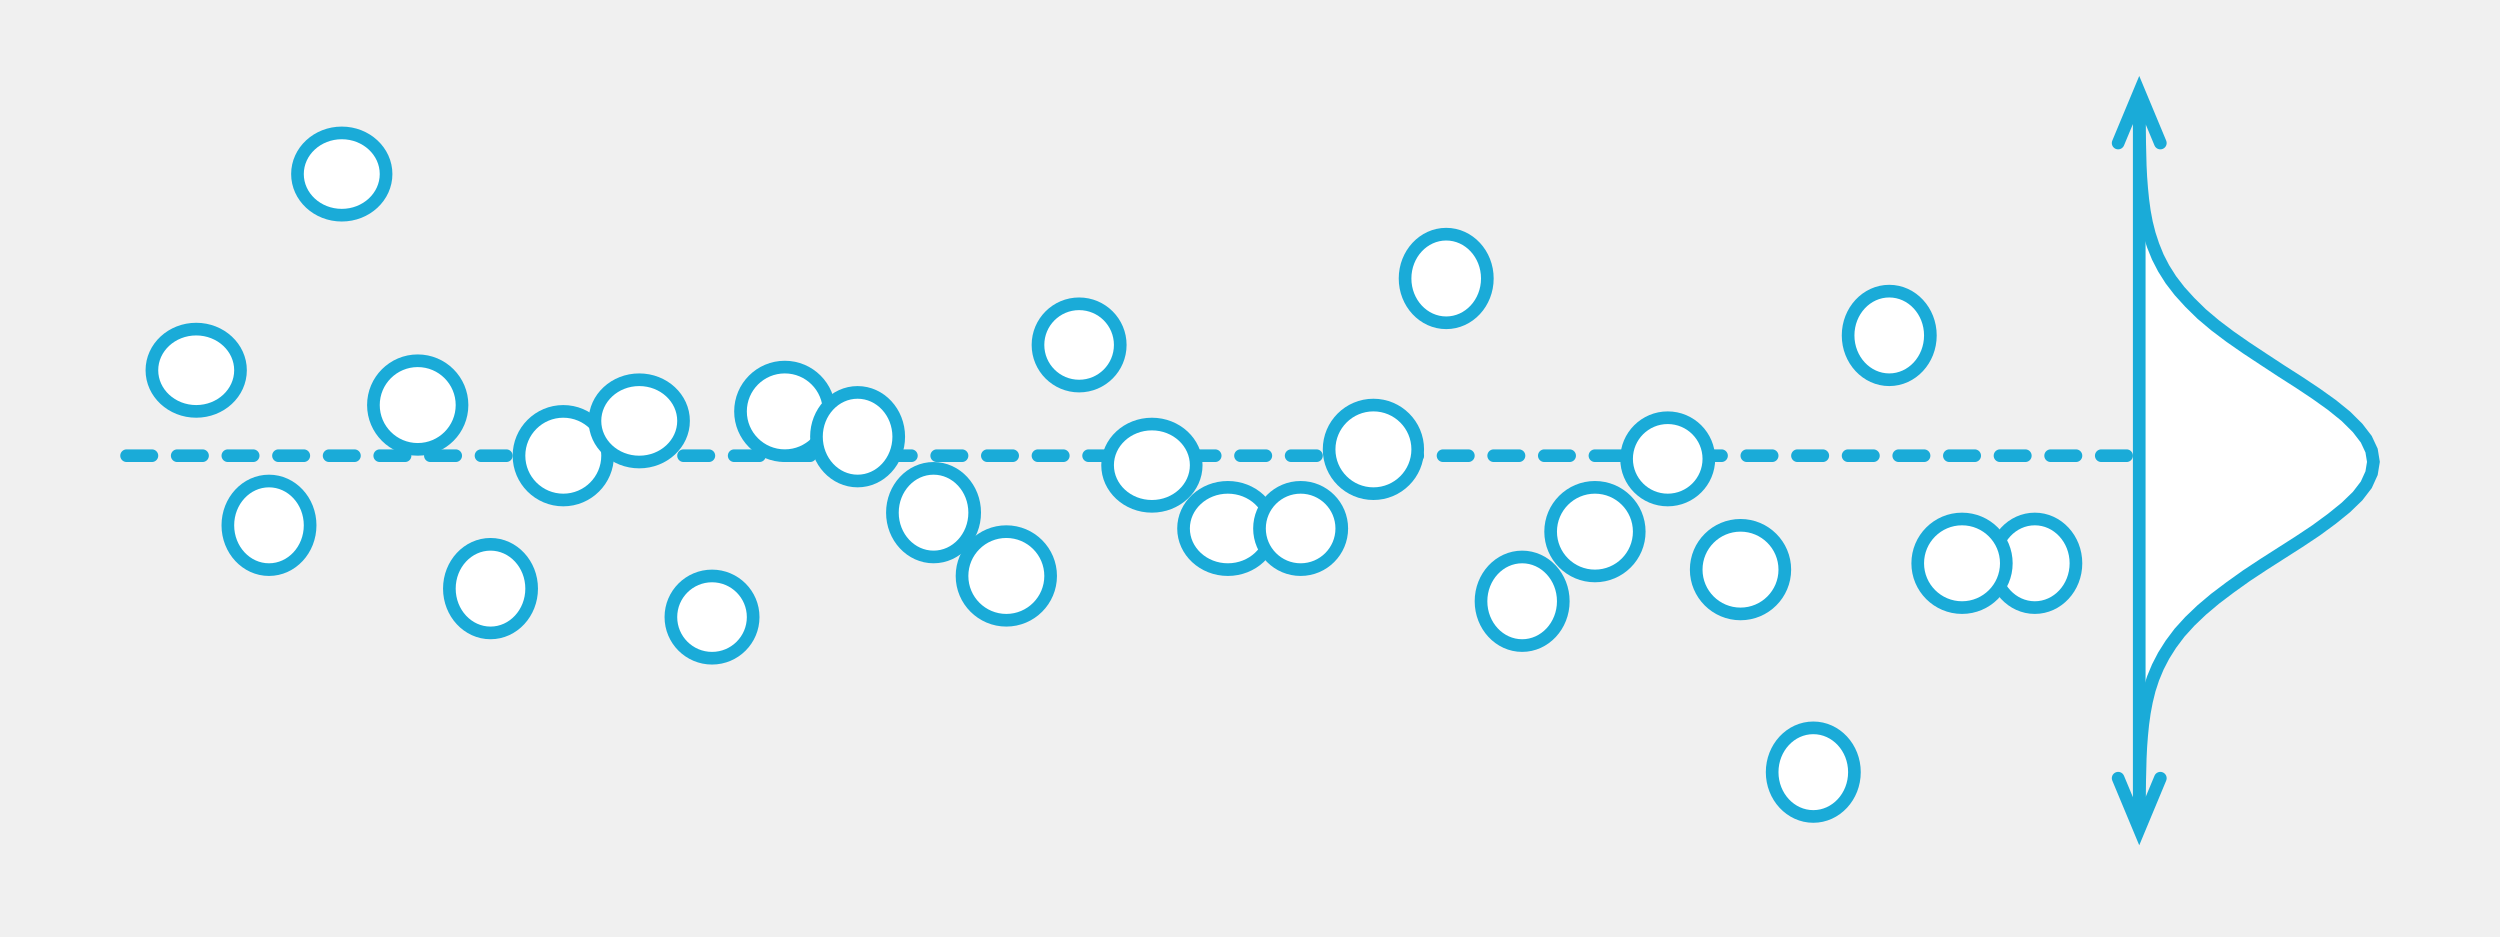
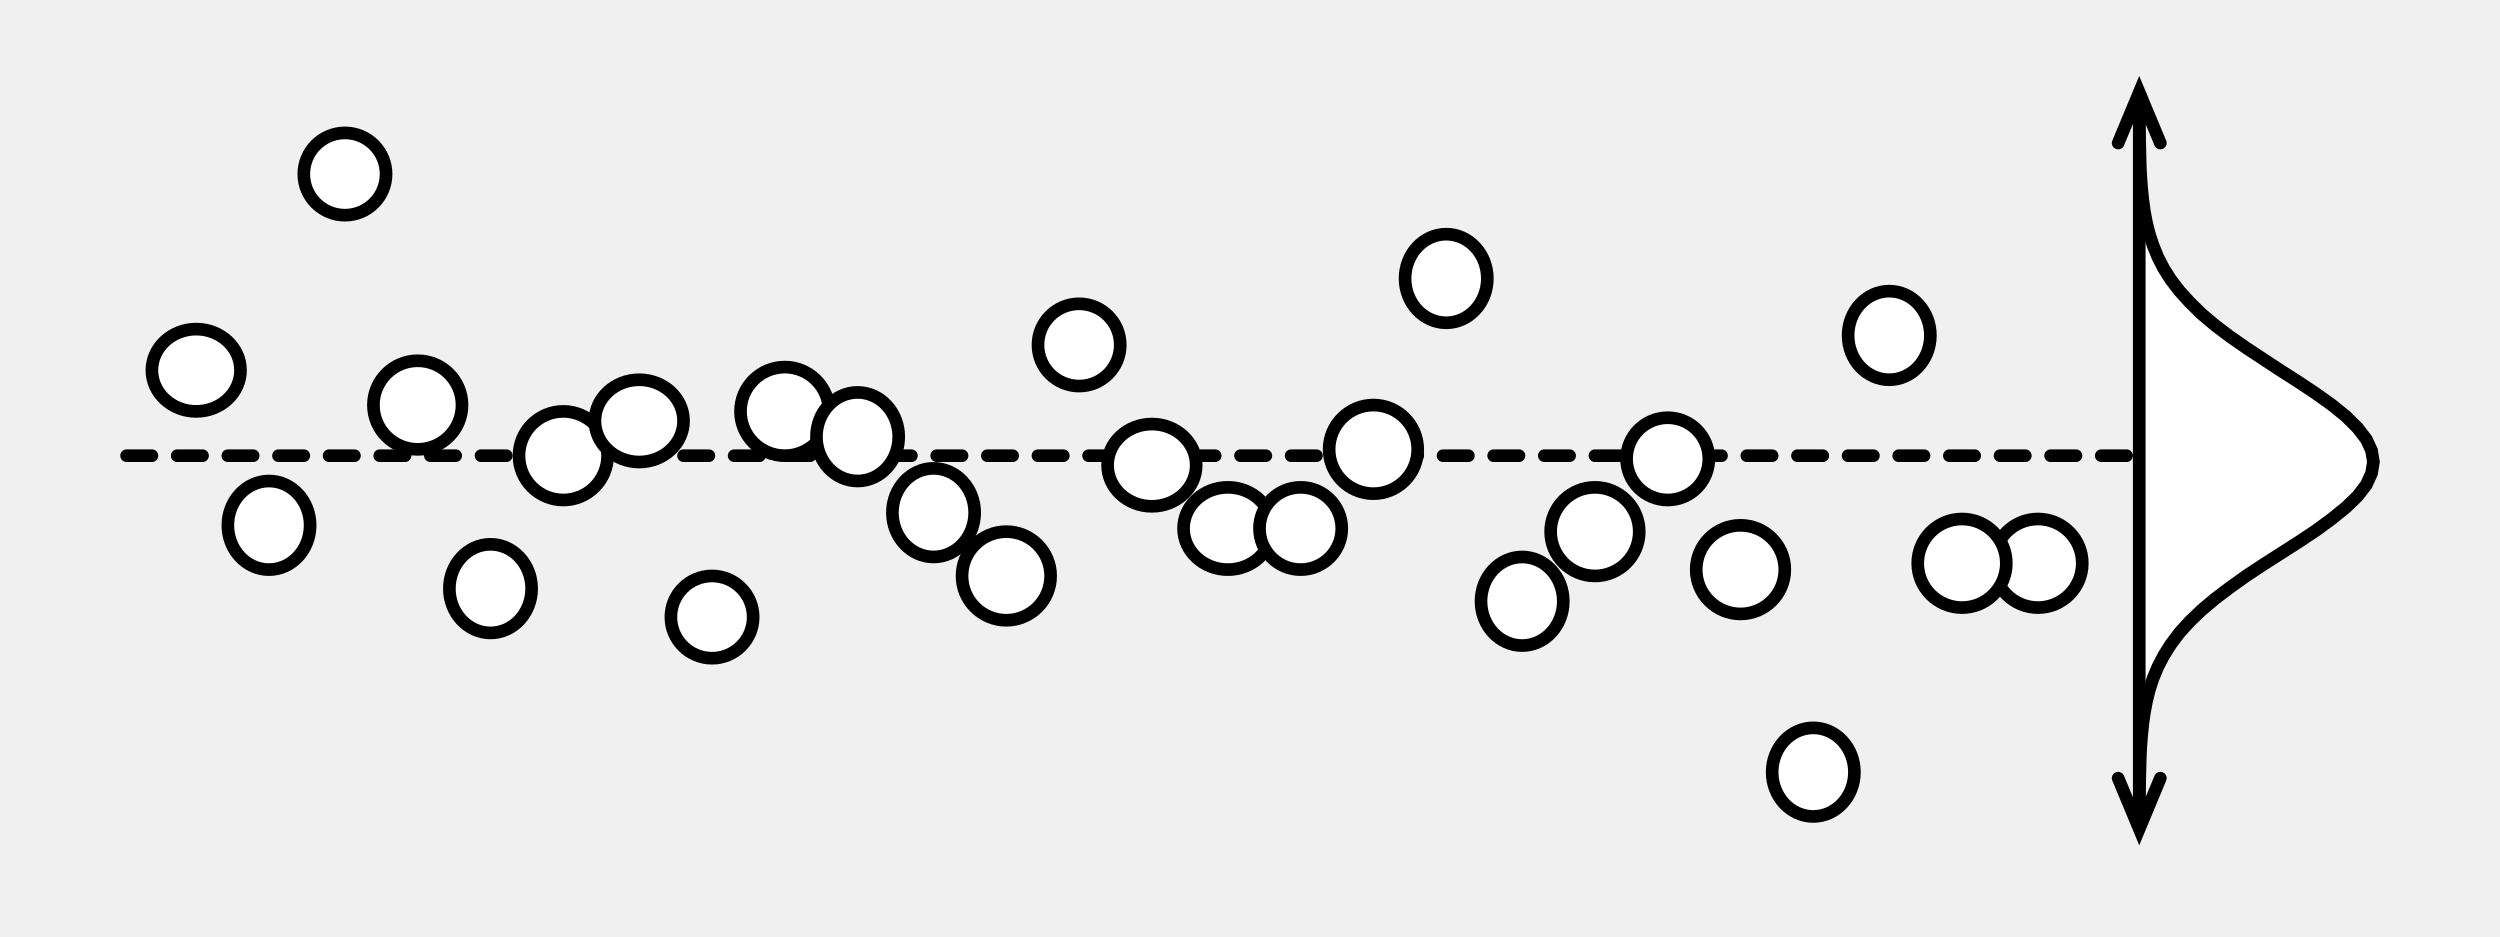
<svg xmlns="http://www.w3.org/2000/svg" width="395" height="148" overflow="hidden">
  <defs>
    <clipPath id="clip0">
-       <rect x="262" y="313" width="395" height="148" />
+       <rect x="-273" y="313" width="395" height="148" />
    </clipPath>
  </defs>
-   <g clip-path="url(#clip0)" transform="translate(-262 -313)">
-     <path d="M282 385 599.484 385" stroke="#1AABD8" stroke-width="2" stroke-linecap="round" stroke-miterlimit="8" stroke-dasharray="4 4" fill="#FFFFFF" fill-rule="evenodd" />
-     <path d="M321 377C321 373.134 324.134 370 328 370 331.866 370 335 373.134 335 377 335 380.866 331.866 384 328 384 324.134 384 321 380.866 321 377Z" stroke="#1AABD8" stroke-width="2" stroke-miterlimit="8" fill="#FFFFFF" fill-rule="evenodd" />
-     <path d="M333 406C333 402.134 335.91 399 339.5 399 343.09 399 346 402.134 346 406 346 409.866 343.09 413 339.5 413 335.91 413 333 409.866 333 406Z" stroke="#1AABD8" stroke-width="2" stroke-miterlimit="8" fill="#FFFFFF" fill-rule="evenodd" />
-     <path d="M344 385C344 381.134 347.134 378 351 378 354.866 378 358 381.134 358 385 358 388.866 354.866 392 351 392 347.134 392 344 388.866 344 385Z" stroke="#1AABD8" stroke-width="2" stroke-miterlimit="8" fill="#FFFFFF" fill-rule="evenodd" />
-     <path d="M368 410.5C368 406.91 370.91 404 374.5 404 378.09 404 381 406.91 381 410.5 381 414.09 378.09 417 374.5 417 370.91 417 368 414.09 368 410.5Z" stroke="#1AABD8" stroke-width="2" stroke-miterlimit="8" fill="#FFFFFF" fill-rule="evenodd" />
-     <path d="M379 378C379 374.134 382.134 371 386 371 389.866 371 393 374.134 393 378 393 381.866 389.866 385 386 385 382.134 385 379 381.866 379 378Z" stroke="#1AABD8" stroke-width="2" stroke-miterlimit="8" fill="#FFFFFF" fill-rule="evenodd" />
-     <path d="M391 382C391 378.134 393.91 375 397.5 375 401.09 375 404 378.134 404 382 404 385.866 401.09 389 397.5 389 393.91 389 391 385.866 391 382Z" stroke="#1AABD8" stroke-width="2" stroke-miterlimit="8" fill="#FFFFFF" fill-rule="evenodd" />
-     <path d="M414 404C414 400.134 417.134 397 421 397 424.866 397 428 400.134 428 404 428 407.866 424.866 411 421 411 417.134 411 414 407.866 414 404Z" stroke="#1AABD8" stroke-width="2" stroke-miterlimit="8" fill="#FFFFFF" fill-rule="evenodd" />
-     <path d="M426 367.5C426 363.91 428.91 361 432.5 361 436.09 361 439 363.91 439 367.5 439 371.09 436.09 374 432.5 374 428.91 374 426 371.09 426 367.5Z" stroke="#1AABD8" stroke-width="2" stroke-miterlimit="8" fill="#FFFFFF" fill-rule="evenodd" />
-     <path d="M449 396.5C449 392.91 452.134 390 456 390 459.866 390 463 392.91 463 396.5 463 400.09 459.866 403 456 403 452.134 403 449 400.09 449 396.5Z" stroke="#1AABD8" stroke-width="2" stroke-miterlimit="8" fill="#FFFFFF" fill-rule="evenodd" />
-     <path d="M461 396.5C461 392.91 463.91 390 467.5 390 471.09 390 474 392.91 474 396.5 474 400.09 471.09 403 467.5 403 463.91 403 461 400.09 461 396.5Z" stroke="#1AABD8" stroke-width="2" stroke-miterlimit="8" fill="#FFFFFF" fill-rule="evenodd" />
-     <path d="M472 384C472 380.134 475.134 377 479 377 482.866 377 486 380.134 486 384 486 387.866 482.866 391 479 391 475.134 391 472 387.866 472 384Z" stroke="#1AABD8" stroke-width="2" stroke-miterlimit="8" fill="#FFFFFF" fill-rule="evenodd" />
-     <path d="M484 357C484 353.134 486.91 350 490.5 350 494.09 350 497 353.134 497 357 497 360.866 494.09 364 490.5 364 486.91 364 484 360.866 484 357Z" stroke="#1AABD8" stroke-width="2" stroke-miterlimit="8" fill="#FFFFFF" fill-rule="evenodd" />
-     <path d="M507 397C507 393.134 510.134 390 514 390 517.866 390 521 393.134 521 397 521 400.866 517.866 404 514 404 510.134 404 507 400.866 507 397Z" stroke="#1AABD8" stroke-width="2" stroke-miterlimit="8" fill="#FFFFFF" fill-rule="evenodd" />
-     <path d="M298 396C298 392.134 300.91 389 304.5 389 308.09 389 311 392.134 311 396 311 399.866 308.09 403 304.5 403 300.91 403 298 399.866 298 396Z" stroke="#1AABD8" stroke-width="2" stroke-miterlimit="8" fill="#FFFFFF" fill-rule="evenodd" />
-     <path d="M286 371.5C286 367.91 289.134 365 293 365 296.866 365 300 367.91 300 371.5 300 375.09 296.866 378 293 378 289.134 378 286 375.09 286 371.5Z" stroke="#1AABD8" stroke-width="2" stroke-miterlimit="8" fill="#FFFFFF" fill-rule="evenodd" />
-     <path d="M519 385.5C519 381.91 521.91 379 525.5 379 529.09 379 532 381.91 532 385.5 532 389.09 529.09 392 525.5 392 521.91 392 519 389.09 519 385.5Z" stroke="#1AABD8" stroke-width="2" stroke-miterlimit="8" fill="#FFFFFF" fill-rule="evenodd" />
-     <path d="M530 403C530 399.134 533.134 396 537 396 540.866 396 544 399.134 544 403 544 406.866 540.866 410 537 410 533.134 410 530 406.866 530 403Z" stroke="#1AABD8" stroke-width="2" stroke-miterlimit="8" fill="#FFFFFF" fill-rule="evenodd" />
-     <path d="M554 366C554 362.134 556.91 359 560.5 359 564.09 359 567 362.134 567 366 567 369.866 564.09 373 560.5 373 556.91 373 554 369.866 554 366Z" stroke="#1AABD8" stroke-width="2" stroke-miterlimit="8" fill="#FFFFFF" fill-rule="evenodd" />
-     <path d="M577 402C577 398.134 579.91 395 583.5 395 587.09 395 590 398.134 590 402 590 405.866 587.09 409 583.5 409 579.91 409 577 405.866 577 402Z" stroke="#1AABD8" stroke-width="2" stroke-miterlimit="8" fill="#FFFFFF" fill-rule="evenodd" />
-     <path d="M437 386.5C437 382.91 440.134 380 444 380 447.866 380 451 382.91 451 386.5 451 390.09 447.866 393 444 393 440.134 393 437 390.09 437 386.5Z" stroke="#1AABD8" stroke-width="2" stroke-miterlimit="8" fill="#FFFFFF" fill-rule="evenodd" />
-     <path d="M403 394C403 390.134 405.91 387 409.5 387 413.09 387 416 390.134 416 394 416 397.866 413.09 401 409.5 401 405.91 401 403 397.866 403 394Z" stroke="#1AABD8" stroke-width="2" stroke-miterlimit="8" fill="#FFFFFF" fill-rule="evenodd" />
-     <path d="M356 379.5C356 375.91 359.134 373 363 373 366.866 373 370 375.91 370 379.5 370 383.09 366.866 386 363 386 359.134 386 356 383.09 356 379.5Z" stroke="#1AABD8" stroke-width="2" stroke-miterlimit="8" fill="#FFFFFF" fill-rule="evenodd" />
-     <path d="M309 340.5C309 336.91 312.134 334 316 334 319.866 334 323 336.91 323 340.5 323 344.09 319.866 347 316 347 312.134 347 309 344.09 309 340.5Z" stroke="#1AABD8" stroke-width="2" stroke-miterlimit="8" fill="#FFFFFF" fill-rule="evenodd" />
-     <path d="M496 408C496 404.134 498.91 401 502.5 401 506.09 401 509 404.134 509 408 509 411.866 506.09 415 502.5 415 498.91 415 496 411.866 496 408Z" stroke="#1AABD8" stroke-width="2" stroke-miterlimit="8" fill="#FFFFFF" fill-rule="evenodd" />
-     <path d="M542 435C542 431.134 544.91 428 548.5 428 552.09 428 555 431.134 555 435 555 438.866 552.09 442 548.5 442 544.91 442 542 438.866 542 435Z" stroke="#1AABD8" stroke-width="2" stroke-miterlimit="8" fill="#FFFFFF" fill-rule="evenodd" />
-     <path d="M565 402C565 398.134 568.134 395 572 395 575.866 395 579 398.134 579 402 579 405.866 575.866 409 572 409 568.134 409 565 405.866 565 402Z" stroke="#1AABD8" stroke-width="2" stroke-miterlimit="8" fill="#FFFFFF" fill-rule="evenodd" />
-     <path d="M600 332 600.023 333.789 600.068 335.579 600.113 337.417 600.158 339.206 600.248 340.996 600.384 342.785 600.564 344.575 600.813 346.413 601.151 348.202 601.603 349.992 602.19 351.781 602.935 353.619 603.86 355.409 604.989 357.198 606.366 358.988 607.992 360.777 609.865 362.615 611.987 364.405 614.358 366.194 616.931 367.984 619.64 369.773 622.439 371.611 625.239 373.401 627.925 375.19 630.431 376.98 632.643 378.769 634.494 380.607 635.871 382.397 636.707 384.186 637 385.976 636.707 387.765 635.871 389.603 634.494 391.393 632.643 393.182 630.431 394.972 627.925 396.81 625.239 398.599 622.439 400.389 619.64 402.178 616.931 403.968 614.358 405.806 611.987 407.595 609.865 409.385 607.992 411.174 606.366 412.964 604.989 414.802 603.86 416.591 602.935 418.381 602.19 420.17 601.603 421.96 601.151 423.798 600.813 425.587 600.564 427.377 600.384 429.166 600.248 430.956 600.158 432.793 600.113 434.583 600.068 436.373 600.023 438.162 600 440" stroke="#1AABD8" stroke-width="2" stroke-miterlimit="8" fill="#FFFFFF" fill-rule="evenodd" />
-     <path d="M601 327.6 601 443.956 599 443.956 599 327.6ZM595.744 335.215 600 325 604.256 335.215C604.469 335.725 604.228 336.311 603.718 336.523 603.208 336.736 602.623 336.494 602.41 335.985L599.077 327.985 600.923 327.985 597.59 335.985C597.377 336.494 596.792 336.736 596.282 336.523 595.772 336.311 595.531 335.725 595.744 335.215ZM604.257 436.34 600 446.556 595.744 436.34C595.531 435.83 595.772 435.245 596.282 435.033 596.792 434.82 597.377 435.061 597.59 435.571L600.923 443.571 599.077 443.571 602.41 435.571C602.623 435.061 603.208 434.82 603.718 435.033 604.228 435.245 604.469 435.83 604.257 436.34Z" fill="#1AABD8" />
+   <g clip-path="url(#clip0)" transform="translate(273 -313)">
+     <path d="M-253 385 64.484 385" stroke="#000000" stroke-width="2" stroke-linecap="round" stroke-miterlimit="8" stroke-dasharray="4 4" fill="#FFFFFF" fill-rule="evenodd" />
+     <path d="M-214 377C-214 373.134-210.866 370-207 370-203.134 370-200 373.134-200 377-200 380.866-203.134 384-207 384-210.866 384-214 380.866-214 377Z" stroke="#000000" stroke-width="2" stroke-miterlimit="8" fill="#FFFFFF" fill-rule="evenodd" />
+     <path d="M-202 406C-202 402.134-199.09 399-195.5 399-191.91 399-189 402.134-189 406-189 409.866-191.91 413-195.5 413-199.09 413-202 409.866-202 406Z" stroke="#000000" stroke-width="2" stroke-miterlimit="8" fill="#FFFFFF" fill-rule="evenodd" />
+     <path d="M-191 385C-191 381.134-187.866 378-184 378-180.134 378-177 381.134-177 385-177 388.866-180.134 392-184 392-187.866 392-191 388.866-191 385Z" stroke="#000000" stroke-width="2" stroke-miterlimit="8" fill="#FFFFFF" fill-rule="evenodd" />
+     <path d="M-167 410.5C-167 406.91-164.09 404-160.5 404-156.91 404-154 406.91-154 410.5-154 414.09-156.91 417-160.5 417-164.09 417-167 414.09-167 410.5Z" stroke="#000000" stroke-width="2" stroke-miterlimit="8" fill="#FFFFFF" fill-rule="evenodd" />
+     <path d="M-156 378C-156 374.134-152.866 371-149 371-145.134 371-142 374.134-142 378-142 381.866-145.134 385-149 385-152.866 385-156 381.866-156 378Z" stroke="#000000" stroke-width="2" stroke-miterlimit="8" fill="#FFFFFF" fill-rule="evenodd" />
+     <path d="M-144 382C-144 378.134-141.09 375-137.5 375-133.91 375-131 378.134-131 382-131 385.866-133.91 389-137.5 389-141.09 389-144 385.866-144 382Z" stroke="#000000" stroke-width="2" stroke-miterlimit="8" fill="#FFFFFF" fill-rule="evenodd" />
+     <path d="M-121 404C-121 400.134-117.866 397-114 397-110.134 397-107 400.134-107 404-107 407.866-110.134 411-114 411-117.866 411-121 407.866-121 404Z" stroke="#000000" stroke-width="2" stroke-miterlimit="8" fill="#FFFFFF" fill-rule="evenodd" />
+     <path d="M-109 367.5C-109 363.91-106.09 361-102.5 361-98.91 361-96 363.91-96 367.5-96 371.09-98.91 374-102.5 374-106.09 374-109 371.09-109 367.5Z" stroke="#000000" stroke-width="2" stroke-miterlimit="8" fill="#FFFFFF" fill-rule="evenodd" />
+     <path d="M-86 396.5C-86 392.91-82.866 390-79 390-75.134 390-72 392.91-72 396.5-72 400.09-75.134 403-79 403-82.866 403-86 400.09-86 396.5Z" stroke="#000000" stroke-width="2" stroke-miterlimit="8" fill="#FFFFFF" fill-rule="evenodd" />
+     <path d="M-74 396.5C-74 392.91-71.09 390-67.5 390-63.91 390-61 392.91-61 396.5-61 400.09-63.91 403-67.5 403-71.09 403-74 400.09-74 396.5Z" stroke="#000000" stroke-width="2" stroke-miterlimit="8" fill="#FFFFFF" fill-rule="evenodd" />
+     <path d="M-63 384C-63 380.134-59.866 377-56 377-52.134 377-49 380.134-49 384-49 387.866-52.134 391-56 391-59.866 391-63 387.866-63 384Z" stroke="#000000" stroke-width="2" stroke-miterlimit="8" fill="#FFFFFF" fill-rule="evenodd" />
+     <path d="M-51 357C-51 353.134-48.09 350-44.5 350-40.91 350-38 353.134-38 357-38 360.866-40.91 364-44.5 364-48.09 364-51 360.866-51 357Z" stroke="#000000" stroke-width="2" stroke-miterlimit="8" fill="#FFFFFF" fill-rule="evenodd" />
+     <path d="M-28 397C-28 393.134-24.866 390-21 390-17.134 390-14 393.134-14 397-14 400.866-17.134 404-21 404-24.866 404-28 400.866-28 397Z" stroke="#000000" stroke-width="2" stroke-miterlimit="8" fill="#FFFFFF" fill-rule="evenodd" />
+     <path d="M-237 396C-237 392.134-234.09 389-230.5 389-226.91 389-224 392.134-224 396-224 399.866-226.91 403-230.5 403-234.09 403-237 399.866-237 396Z" stroke="#000000" stroke-width="2" stroke-miterlimit="8" fill="#FFFFFF" fill-rule="evenodd" />
+     <path d="M-249 371.5C-249 367.91-245.866 365-242 365-238.134 365-235 367.91-235 371.5-235 375.09-238.134 378-242 378-245.866 378-249 375.09-249 371.5Z" stroke="#000000" stroke-width="2" stroke-miterlimit="8" fill="#FFFFFF" fill-rule="evenodd" />
+     <path d="M-16 385.5C-16 381.91-13.09 379-9.5 379-5.91 379-3 381.91-3 385.5-3 389.09-5.91 392-9.5 392-13.09 392-16 389.09-16 385.5Z" stroke="#000000" stroke-width="2" stroke-miterlimit="8" fill="#FFFFFF" fill-rule="evenodd" />
+     <path d="M-5 403C-5 399.134-1.866 396 2 396 5.866 396 9 399.134 9 403 9 406.866 5.866 410 2 410-1.866 410-5 406.866-5 403Z" stroke="#000000" stroke-width="2" stroke-miterlimit="8" fill="#FFFFFF" fill-rule="evenodd" />
+     <path d="M19 366C19 362.134 21.91 359 25.5 359 29.09 359 32 362.134 32 366 32 369.866 29.09 373 25.5 373 21.91 373 19 369.866 19 366Z" stroke="#000000" stroke-width="2" stroke-miterlimit="8" fill="#FFFFFF" fill-rule="evenodd" />
+     <path d="M42 402C42 398.134 45.134 395 49 395 52.866 395 56 398.134 56 402 56 405.866 52.866 409 49 409 45.134 409 42 405.866 42 402Z" stroke="#000000" stroke-width="2" stroke-miterlimit="8" fill="#FFFFFF" fill-rule="evenodd" />
+     <path d="M-98 386.5C-98 382.91-94.866 380-91 380-87.134 380-84 382.91-84 386.5-84 390.09-87.134 393-91 393-94.866 393-98 390.09-98 386.5Z" stroke="#000000" stroke-width="2" stroke-miterlimit="8" fill="#FFFFFF" fill-rule="evenodd" />
+     <path d="M-132 394C-132 390.134-129.09 387-125.5 387-121.91 387-119 390.134-119 394-119 397.866-121.91 401-125.5 401-129.09 401-132 397.866-132 394Z" stroke="#000000" stroke-width="2" stroke-miterlimit="8" fill="#FFFFFF" fill-rule="evenodd" />
+     <path d="M-179 379.5C-179 375.91-175.866 373-172 373-168.134 373-165 375.91-165 379.5-165 383.09-168.134 386-172 386-175.866 386-179 383.09-179 379.5Z" stroke="#000000" stroke-width="2" stroke-miterlimit="8" fill="#FFFFFF" fill-rule="evenodd" />
+     <path d="M-225 340.5C-225 336.91-222.09 334-218.5 334-214.91 334-212 336.91-212 340.5-212 344.09-214.91 347-218.5 347-222.09 347-225 344.09-225 340.5Z" stroke="#000000" stroke-width="2" stroke-miterlimit="8" fill="#FFFFFF" fill-rule="evenodd" />
+     <path d="M-39 408C-39 404.134-36.09 401-32.5 401-28.91 401-26 404.134-26 408-26 411.866-28.91 415-32.5 415-36.09 415-39 411.866-39 408Z" stroke="#000000" stroke-width="2" stroke-miterlimit="8" fill="#FFFFFF" fill-rule="evenodd" />
+     <path d="M7 435C7 431.134 9.91 428 13.5 428 17.09 428 20 431.134 20 435 20 438.866 17.09 442 13.5 442 9.91 442 7 438.866 7 435Z" stroke="#000000" stroke-width="2" stroke-miterlimit="8" fill="#FFFFFF" fill-rule="evenodd" />
+     <path d="M30 402C30 398.134 33.134 395 37 395 40.866 395 44 398.134 44 402 44 405.866 40.866 409 37 409 33.134 409 30 405.866 30 402Z" stroke="#000000" stroke-width="2" stroke-miterlimit="8" fill="#FFFFFF" fill-rule="evenodd" />
+     <path d="M65 332 65.023 333.789 65.068 335.579 65.113 337.417 65.158 339.206 65.248 340.996 65.384 342.785 65.564 344.575 65.813 346.413 66.151 348.202 66.603 349.992 67.19 351.781 67.935 353.619 68.86 355.409 69.989 357.198 71.366 358.988 72.992 360.777 74.865 362.615 76.987 364.405 79.358 366.194 81.931 367.984 84.64 369.773 87.439 371.611 90.239 373.401 92.925 375.19 95.431 376.98 97.643 378.769 99.494 380.607 100.871 382.397 101.707 384.186 102 385.976 101.707 387.765 100.871 389.603 99.494 391.393 97.643 393.182 95.431 394.972 92.925 396.81 90.239 398.599 87.439 400.389 84.64 402.178 81.931 403.968 79.358 405.806 76.987 407.595 74.865 409.385 72.992 411.174 71.366 412.964 69.989 414.802 68.86 416.591 67.935 418.381 67.19 420.17 66.603 421.96 66.151 423.798 65.813 425.587 65.564 427.377 65.384 429.166 65.248 430.956 65.158 432.793 65.113 434.583 65.068 436.373 65.023 438.162 65 440" stroke="#000000" stroke-width="2" stroke-miterlimit="8" fill="#FFFFFF" fill-rule="evenodd" />
+     <path d="M66 327.6 66 443.956 64 443.956 64 327.6ZM60.744 335.215 65 325 69.256 335.215C69.469 335.725 69.228 336.311 68.718 336.523 68.208 336.736 67.623 336.494 67.41 335.985L64.077 327.985 65.923 327.985 62.59 335.985C62.377 336.494 61.792 336.736 61.282 336.523 60.772 336.311 60.531 335.725 60.744 335.215ZM69.257 436.34 65 446.556 60.744 436.34C60.531 435.83 60.772 435.245 61.282 435.033 61.792 434.82 62.377 435.061 62.59 435.571L65.923 443.571 64.077 443.571 67.41 435.571C67.623 435.061 68.208 434.82 68.718 435.033 69.228 435.245 69.469 435.83 69.257 436.34Z" />
  </g>
</svg>
